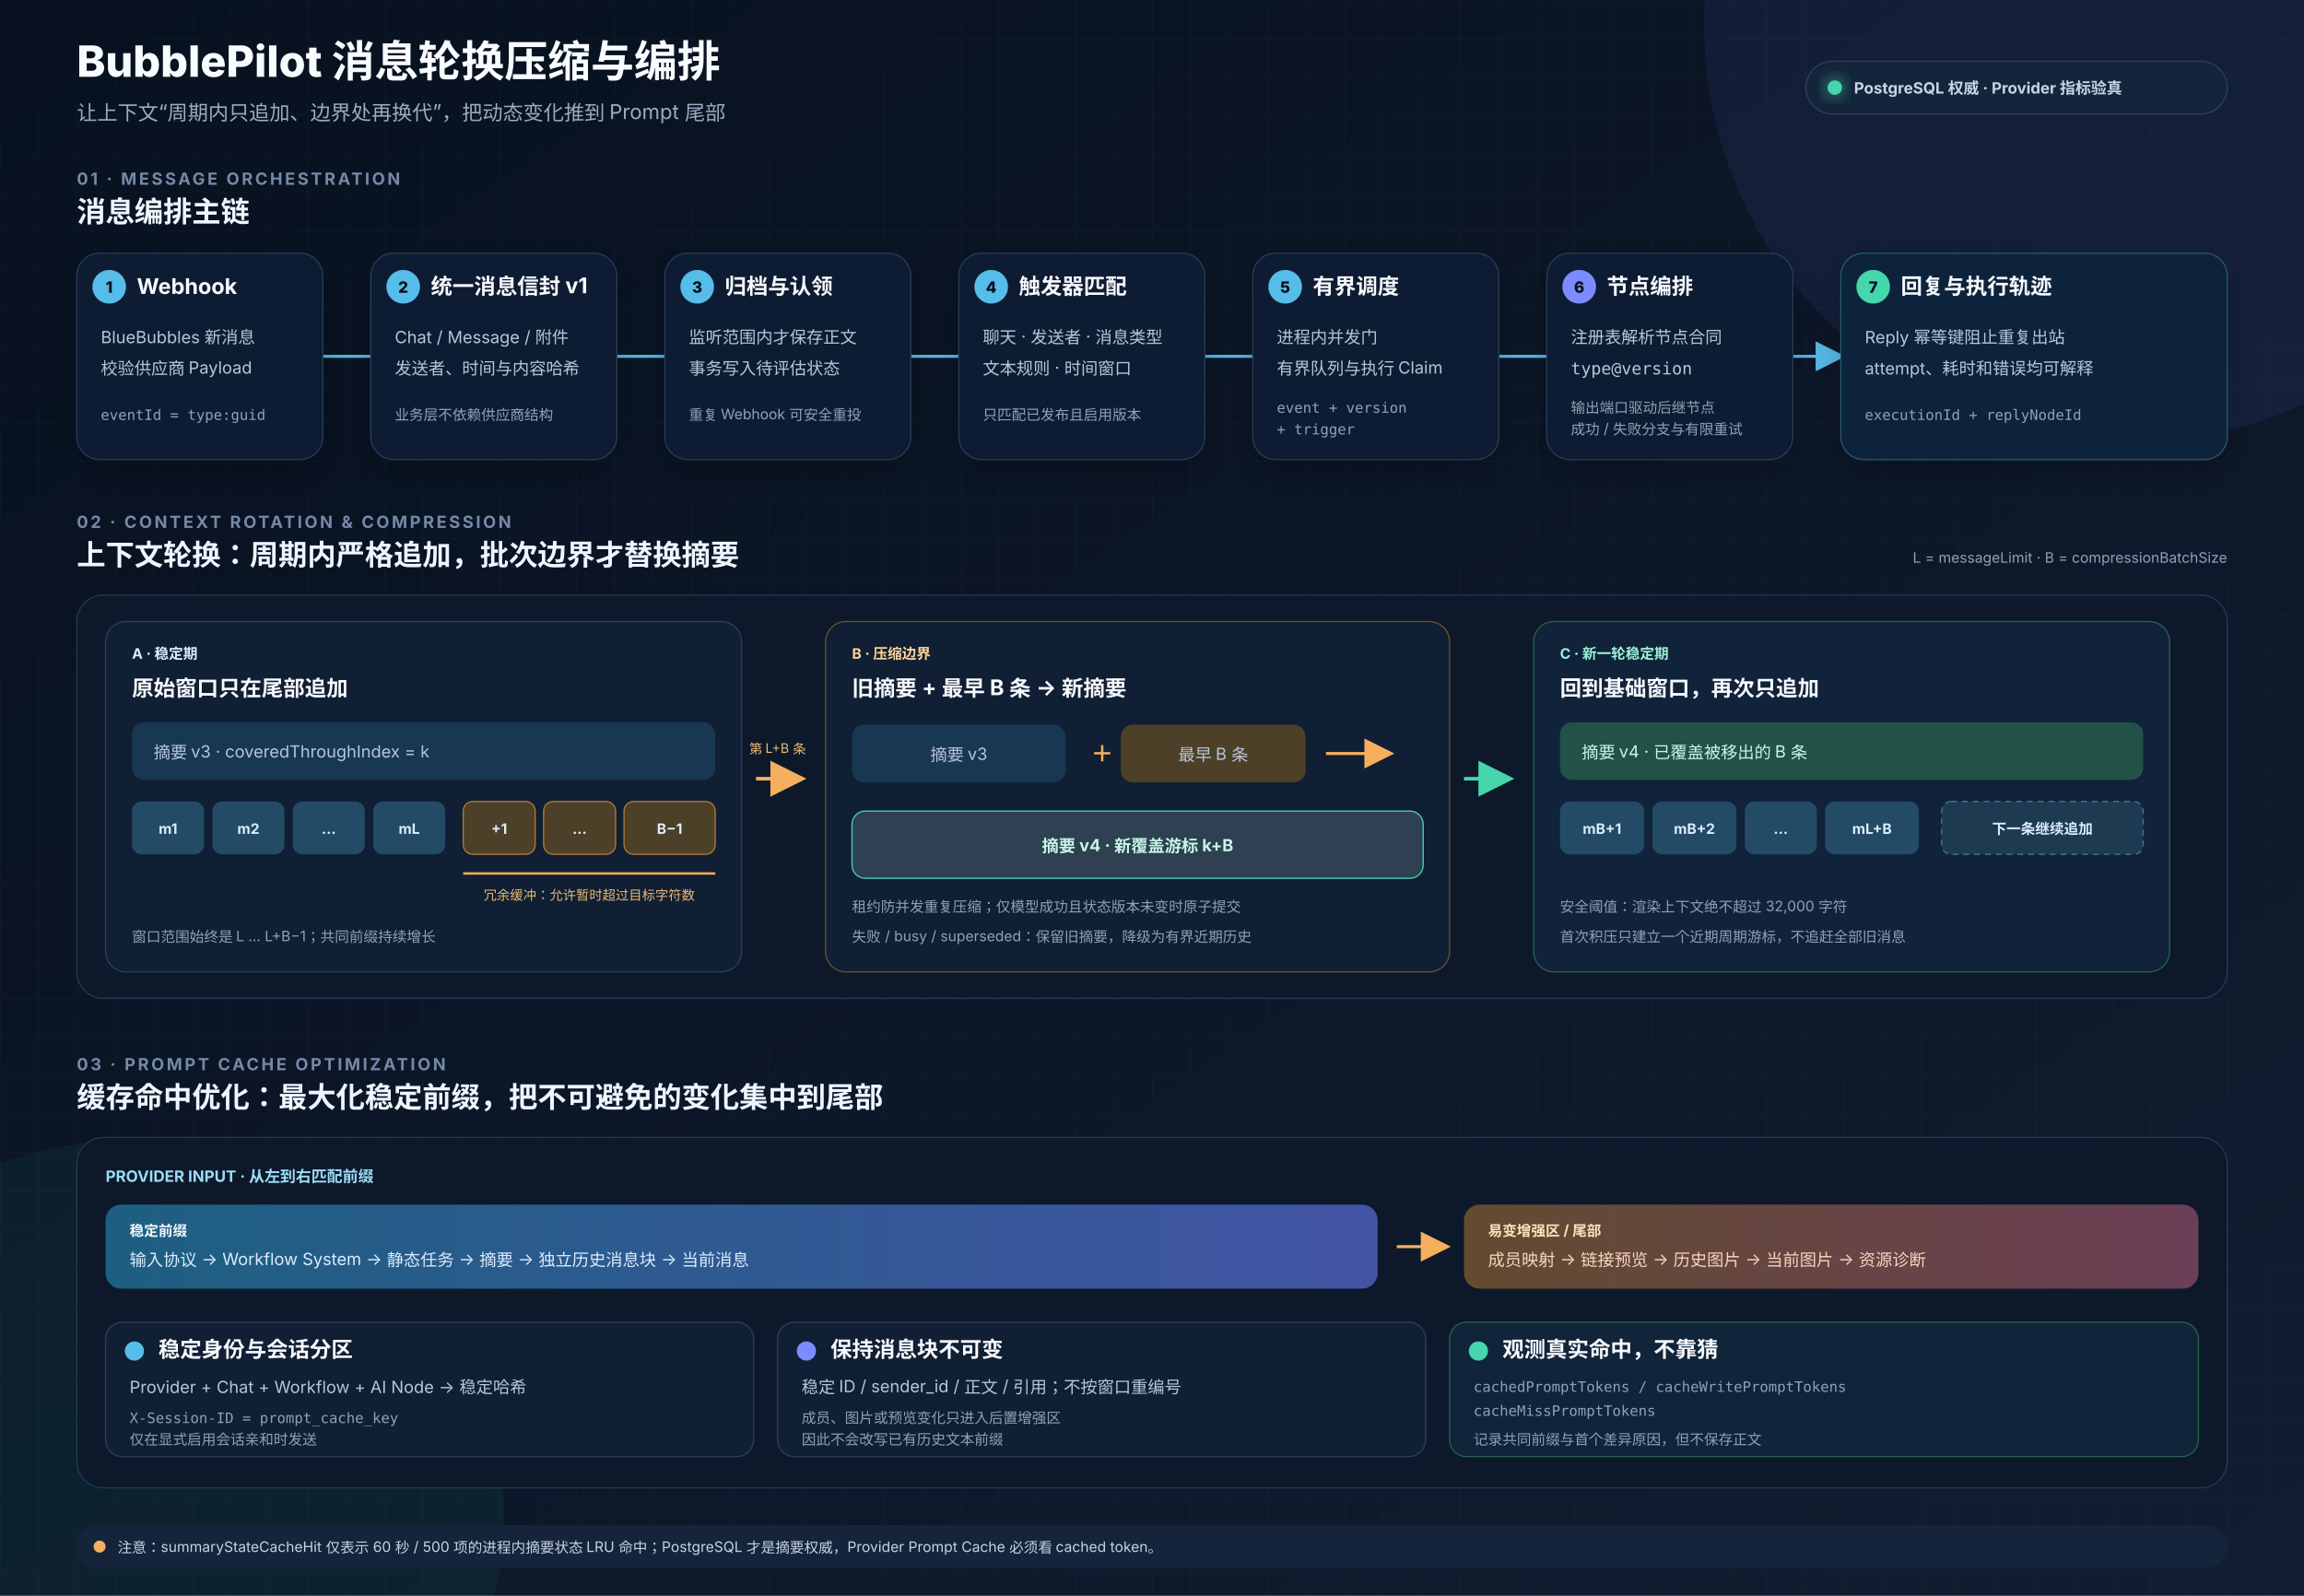
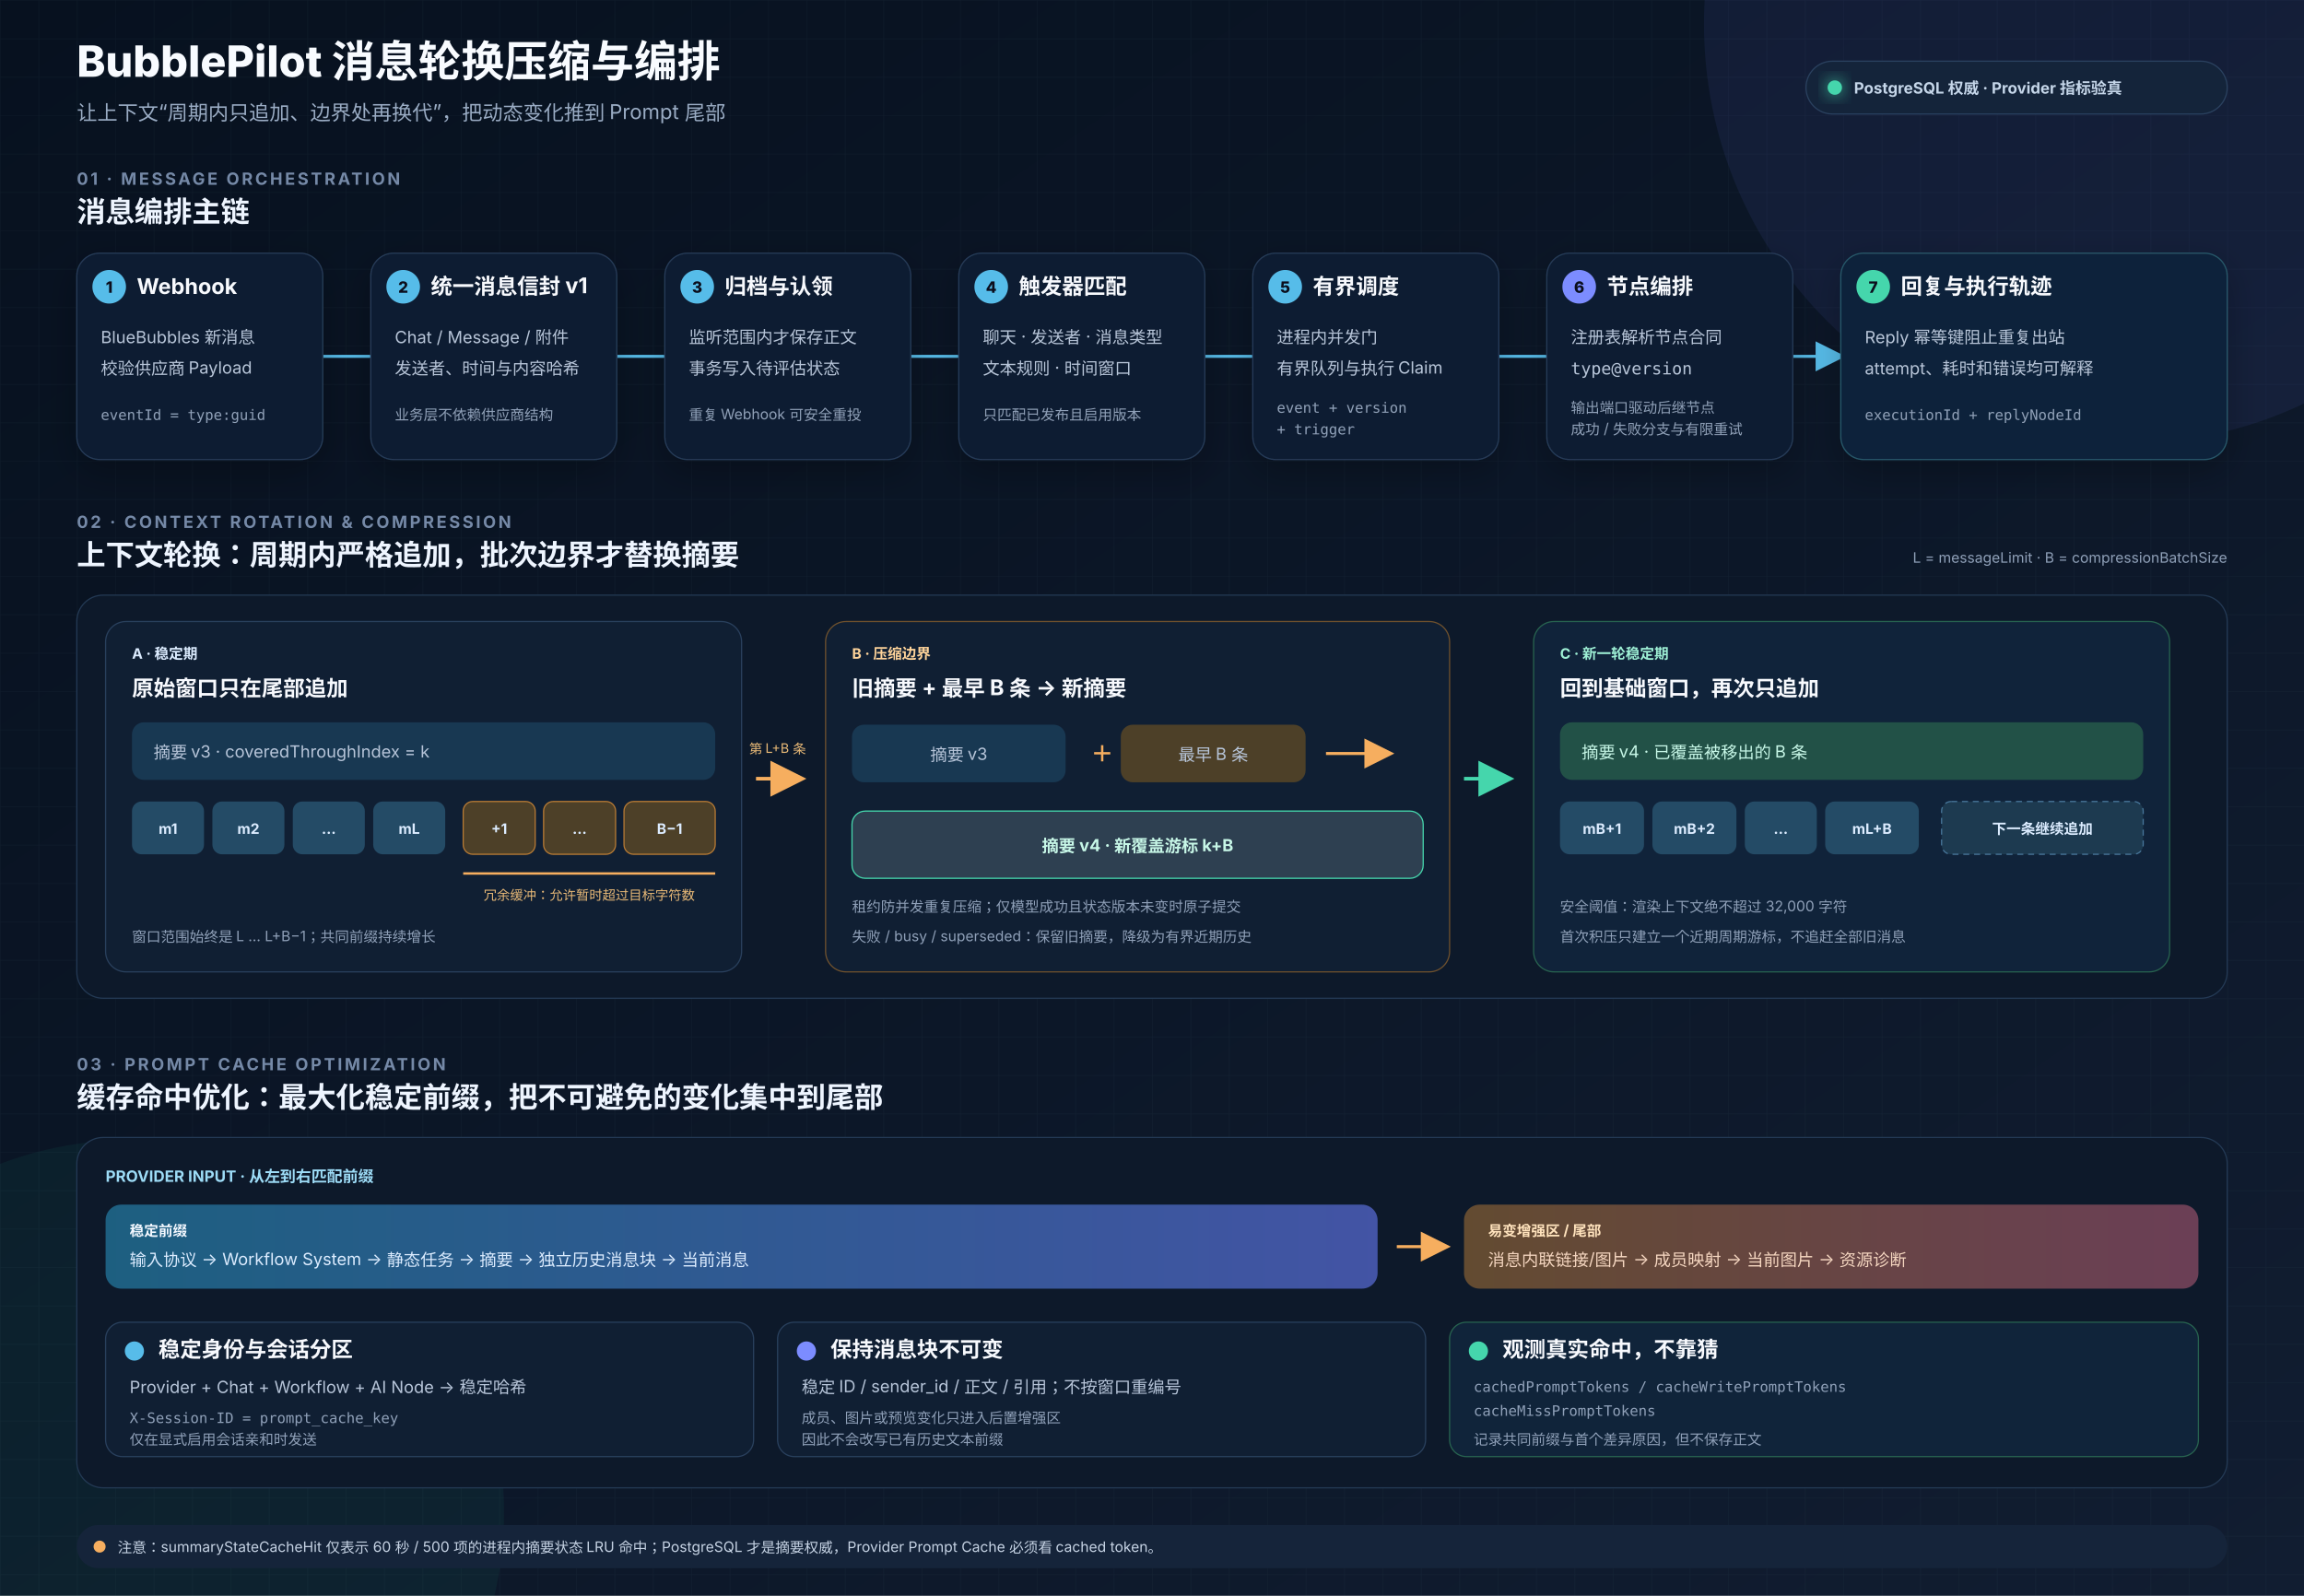
<svg xmlns="http://www.w3.org/2000/svg" width="1920" height="1330" viewBox="0 0 1920 1330" role="img" aria-labelledby="title desc">
  <defs>
    <linearGradient id="background" x1="0" y1="0" x2="1" y2="1">
      <stop offset="0" stop-color="#07111f" />
      <stop offset="0.55" stop-color="#0c1728" />
      <stop offset="1" stop-color="#111d31" />
    </linearGradient>
    <linearGradient id="stablePrefix" x1="0" y1="0" x2="1" y2="0">
      <stop offset="0" stop-color="#1d5f80" />
      <stop offset="1" stop-color="#4354a5" />
    </linearGradient>
    <linearGradient id="dynamicTail" x1="0" y1="0" x2="1" y2="0">
      <stop offset="0" stop-color="#634b31" />
      <stop offset="1" stop-color="#6b3f56" />
    </linearGradient>
    <pattern id="grid" width="32" height="32" patternUnits="userSpaceOnUse">
      <path d="M32 0H0V32" fill="none" stroke="#8fa6c6" stroke-opacity=".055" />
    </pattern>
    <filter id="shadow" x="-20%" y="-30%" width="140%" height="170%">
      <feDropShadow dx="0" dy="10" stdDeviation="14" flood-color="#000" flood-opacity=".24" />
    </filter>
    <filter id="glow" x="-60%" y="-60%" width="220%" height="220%">
      <feGaussianBlur stdDeviation="7" result="blur" />
      <feMerge>
        <feMergeNode in="blur" />
        <feMergeNode in="SourceGraphic" />
      </feMerge>
    </filter>
    <marker id="arrowBlue" markerWidth="10" markerHeight="10" refX="8" refY="5" orient="auto" viewBox="0 0 10 10">
      <path d="M0 0L10 5L0 10Z" fill="#57bce9" />
    </marker>
    <marker id="arrowGreen" markerWidth="10" markerHeight="10" refX="8" refY="5" orient="auto" viewBox="0 0 10 10">
      <path d="M0 0L10 5L0 10Z" fill="#45d6ac" />
    </marker>
    <marker id="arrowOrange" markerWidth="10" markerHeight="10" refX="8" refY="5" orient="auto" viewBox="0 0 10 10">
      <path d="M0 0L10 5L0 10Z" fill="#f6ae5f" />
    </marker>
    <style>
      text { font-family: Inter, "PingFang SC", "Microsoft YaHei", sans-serif; }
      .section { fill:#eef5ff; font-size:24px; font-weight:700; }
      .eyebrow { fill:#7589a7; font-size:14px; font-weight:700; letter-spacing:2px; }
      .card-title { fill:#f7f9fd; font-size:18px; font-weight:700; }
      .body { fill:#b7c5d9; font-size:14px; }
      .small { fill:#8fa0b8; font-size:12px; }
      .tiny { fill:#8192aa; font-size:11px; }
      .code { font-family:"SFMono-Regular", Consolas, monospace; }
      .chip { fill:#dcecff; font-size:12px; font-weight:700; }
      .number { fill:#07111f; font-size:13px; font-weight:800; }
      .line { fill:none; stroke:#57bce9; stroke-width:2.5; stroke-linecap:round; stroke-linejoin:round; }
    </style>
  </defs>
  <rect width="1920" height="1330" fill="url(#background)" />
  <rect width="1920" height="1330" fill="url(#grid)" />
  <circle cx="1770" cy="20" r="350" fill="#5868d8" opacity=".10" />
  <circle cx="110" cy="1260" r="310" fill="#18a985" opacity=".08" />
  <text x="64" y="64" fill="#f8fbff" font-size="36" font-weight="800">BubblePilot 消息轮换压缩与编排</text>
  <text x="64" y="100" fill="#9aacc4" font-size="17">让上下文“周期内只追加、边界处再换代”，把动态变化推到 Prompt 尾部</text>
  <g transform="translate(1505 51)">
    <rect width="351" height="44" rx="22" fill="#14243a" stroke="#2a415f" />
    <circle cx="24" cy="22" r="6" fill="#45d6ac" filter="url(#glow)" />
    <text x="40" y="27" fill="#c5d6e9" font-size="13" font-weight="700">PostgreSQL 权威 · Provider 指标验真</text>
  </g>
  <text x="64" y="154" class="eyebrow">01 · MESSAGE ORCHESTRATION</text>
  <text x="64" y="185" class="section">消息编排主链</text>
  <g transform="translate(64 211)">
    <path d="M205 86H244M450 86H489M695 86H734M940 86H979M1185 86H1224M1430 86H1469" class="line" marker-end="url(#arrowBlue)" />
    <g filter="url(#shadow)">
      <rect width="205" height="172" rx="19" fill="#101e32" stroke="#263b58" />
      <circle cx="27" cy="28" r="14" fill="#57bce9" />
      <text x="27" y="33" text-anchor="middle" class="number">1</text>
      <text x="50" y="34" class="card-title">Webhook</text>
      <text x="20" y="75" class="body">BlueBubbles 新消息</text>
      <text x="20" y="101" class="body">校验供应商 Payload</text>
      <text x="20" y="139" class="small code">eventId = type:guid</text>
    </g>
    <g transform="translate(245)" filter="url(#shadow)">
      <rect width="205" height="172" rx="19" fill="#101e32" stroke="#263b58" />
      <circle cx="27" cy="28" r="14" fill="#57bce9" />
      <text x="27" y="33" text-anchor="middle" class="number">2</text>
      <text x="50" y="34" class="card-title">统一消息信封 v1</text>
      <text x="20" y="75" class="body">Chat / Message / 附件</text>
      <text x="20" y="101" class="body">发送者、时间与内容哈希</text>
      <text x="20" y="139" class="small">业务层不依赖供应商结构</text>
    </g>
    <g transform="translate(490)" filter="url(#shadow)">
      <rect width="205" height="172" rx="19" fill="#101e32" stroke="#263b58" />
      <circle cx="27" cy="28" r="14" fill="#57bce9" />
      <text x="27" y="33" text-anchor="middle" class="number">3</text>
      <text x="50" y="34" class="card-title">归档与认领</text>
      <text x="20" y="75" class="body">监听范围内才保存正文</text>
      <text x="20" y="101" class="body">事务写入待评估状态</text>
      <text x="20" y="139" class="small">重复 Webhook 可安全重投</text>
    </g>
    <g transform="translate(735)" filter="url(#shadow)">
      <rect width="205" height="172" rx="19" fill="#101e32" stroke="#263b58" />
      <circle cx="27" cy="28" r="14" fill="#57bce9" />
      <text x="27" y="33" text-anchor="middle" class="number">4</text>
      <text x="50" y="34" class="card-title">触发器匹配</text>
      <text x="20" y="75" class="body">聊天 · 发送者 · 消息类型</text>
      <text x="20" y="101" class="body">文本规则 · 时间窗口</text>
      <text x="20" y="139" class="small">只匹配已发布且启用版本</text>
    </g>
    <g transform="translate(980)" filter="url(#shadow)">
      <rect width="205" height="172" rx="19" fill="#101e32" stroke="#263b58" />
      <circle cx="27" cy="28" r="14" fill="#57bce9" />
      <text x="27" y="33" text-anchor="middle" class="number">5</text>
      <text x="50" y="34" class="card-title">有界调度</text>
      <text x="20" y="75" class="body">进程内并发门</text>
      <text x="20" y="101" class="body">有界队列与执行 Claim</text>
      <text x="20" y="133" class="small code">event + version</text>
      <text x="20" y="151" class="small code">+ trigger</text>
    </g>
    <g transform="translate(1225)" filter="url(#shadow)">
      <rect width="205" height="172" rx="19" fill="#101e32" stroke="#263b58" />
      <circle cx="27" cy="28" r="14" fill="#7c8cff" />
      <text x="27" y="33" text-anchor="middle" class="number">6</text>
      <text x="50" y="34" class="card-title">节点编排</text>
      <text x="20" y="75" class="body">注册表解析节点合同</text>
      <text x="20" y="101" class="body code">type@version</text>
      <text x="20" y="133" class="small">输出端口驱动后继节点</text>
      <text x="20" y="151" class="small">成功 / 失败分支与有限重试</text>
    </g>
    <g transform="translate(1470)" filter="url(#shadow)">
      <rect width="322" height="172" rx="19" fill="#10243a" stroke="#27586a" />
      <circle cx="27" cy="28" r="14" fill="#45d6ac" />
      <text x="27" y="33" text-anchor="middle" class="number">7</text>
      <text x="50" y="34" class="card-title">回复与执行轨迹</text>
      <text x="20" y="75" class="body">Reply 幂等键阻止重复出站</text>
      <text x="20" y="101" class="body">attempt、耗时和错误均可解释</text>
      <text x="20" y="139" class="small code">executionId + replyNodeId</text>
    </g>
  </g>
  <text x="64" y="440" class="eyebrow">02 · CONTEXT ROTATION &amp; COMPRESSION</text>
  <text x="64" y="471" class="section">上下文轮换：周期内严格追加，批次边界才替换摘要</text>
  <text x="1856" y="469" text-anchor="end" class="small">L = messageLimit · B = compressionBatchSize</text>
  <g transform="translate(64 496)">
    <rect width="1792" height="336" rx="22" fill="#0d192a" stroke="#233954" />
    <g transform="translate(24 22)">
      <rect width="530" height="292" rx="17" fill="#101f33" stroke="#29405d" />
      <text x="22" y="31" class="chip">A · 稳定期</text>
      <text x="22" y="62" class="card-title">原始窗口只在尾部追加</text>
      <g transform="translate(22 84)">
        <rect width="486" height="48" rx="10" fill="#183852" />
        <text x="18" y="30" class="body">摘要 v3 · coveredThroughIndex = k</text>
        <g transform="translate(0 66)">
          <rect width="60" height="44" rx="8" fill="#244b66" />
          <text x="30" y="27" text-anchor="middle" class="chip">m1</text>
          <rect x="67" width="60" height="44" rx="8" fill="#244b66" />
          <text x="97" y="27" text-anchor="middle" class="chip">m2</text>
          <rect x="134" width="60" height="44" rx="8" fill="#244b66" />
          <text x="164" y="27" text-anchor="middle" class="chip">…</text>
          <rect x="201" width="60" height="44" rx="8" fill="#244b66" />
          <text x="231" y="27" text-anchor="middle" class="chip">mL</text>
          <rect x="276" width="60" height="44" rx="8" fill="#4d4028" stroke="#b77a34" />
          <text x="306" y="27" text-anchor="middle" class="chip">+1</text>
          <rect x="343" width="60" height="44" rx="8" fill="#4d4028" stroke="#b77a34" />
          <text x="373" y="27" text-anchor="middle" class="chip">…</text>
          <rect x="410" width="76" height="44" rx="8" fill="#4d4028" stroke="#b77a34" />
          <text x="448" y="27" text-anchor="middle" class="chip">B−1</text>
        </g>
        <path d="M276 126H486" fill="none" stroke="#f6ae5f" stroke-width="2" />
        <text x="381" y="148" text-anchor="middle" fill="#e7b876" font-size="11">冗余缓冲：允许暂时超过目标字符数</text>
      </g>
      <text x="22" y="267" class="small">窗口范围始终是 L … L+B−1；共同前缀持续增长</text>
    </g>
    <path d="M566 153H602" fill="none" stroke="#f6ae5f" stroke-width="3" marker-end="url(#arrowOrange)" />
    <text x="584" y="132" text-anchor="middle" fill="#e7b876" font-size="11">第 L+B 条</text>
    <g transform="translate(624 22)">
      <rect width="520" height="292" rx="17" fill="#101f33" stroke="#6f512d" />
      <text x="22" y="31" fill="#ffd49a" font-size="12" font-weight="700">B · 压缩边界</text>
      <text x="22" y="62" class="card-title">旧摘要 + 最早 B 条 → 新摘要</text>
      <g transform="translate(22 86)">
        <rect width="178" height="48" rx="10" fill="#183852" />
        <text x="89" y="30" text-anchor="middle" class="body">摘要 v3</text>
        <text x="199" y="31" fill="#f6ae5f" font-size="19" font-weight="800">＋</text>
        <rect x="224" width="154" height="48" rx="10" fill="#4d4028" />
        <text x="301" y="30" text-anchor="middle" class="body">最早 B 条</text>
        <path d="M395 24H447" fill="none" stroke="#f6ae5f" stroke-width="2.5" marker-end="url(#arrowOrange)" />
        <rect y="72" width="476" height="56" rx="11" fill="#2e4051" stroke="#45d6ac" />
        <text x="238" y="106" text-anchor="middle" fill="#c7f7e7" font-size="14" font-weight="700">摘要 v4 · 新覆盖游标 k+B</text>
      </g>
      <text x="22" y="242" class="small">租约防并发重复压缩；仅模型成功且状态版本未变时原子提交</text>
      <text x="22" y="267" class="small">失败 / busy / superseded：保留旧摘要，降级为有界近期历史</text>
    </g>
    <path d="M1156 153H1192" fill="none" stroke="#45d6ac" stroke-width="3" marker-end="url(#arrowGreen)" />
    <g transform="translate(1214 22)">
      <rect width="530" height="292" rx="17" fill="#10233a" stroke="#27634f" />
      <text x="22" y="31" fill="#9ef0d5" font-size="12" font-weight="700">C · 新一轮稳定期</text>
      <text x="22" y="62" class="card-title">回到基础窗口，再次只追加</text>
      <g transform="translate(22 84)">
        <rect width="486" height="48" rx="10" fill="#225147" />
        <text x="18" y="30" fill="#c7f7e7" font-size="14">摘要 v4 · 已覆盖被移出的 B 条</text>
        <g transform="translate(0 66)">
          <rect width="70" height="44" rx="8" fill="#244b66" />
          <text x="35" y="27" text-anchor="middle" class="chip">mB+1</text>
          <rect x="77" width="70" height="44" rx="8" fill="#244b66" />
          <text x="112" y="27" text-anchor="middle" class="chip">mB+2</text>
          <rect x="154" width="60" height="44" rx="8" fill="#244b66" />
          <text x="184" y="27" text-anchor="middle" class="chip">…</text>
          <rect x="221" width="78" height="44" rx="8" fill="#244b66" />
          <text x="260" y="27" text-anchor="middle" class="chip">mL+B</text>
          <rect x="318" width="168" height="44" rx="8" fill="#1d3a50" stroke="#47769a" stroke-dasharray="5 4" />
          <text x="402" y="27" text-anchor="middle" class="chip">下一条继续追加</text>
        </g>
      </g>
      <text x="22" y="242" class="small">安全阈值：渲染上下文绝不超过 32,000 字符</text>
      <text x="22" y="267" class="small">首次积压只建立一个近期周期游标，不追赶全部旧消息</text>
    </g>
  </g>
  <text x="64" y="892" class="eyebrow">03 · PROMPT CACHE OPTIMIZATION</text>
  <text x="64" y="923" class="section">缓存命中优化：最大化稳定前缀，把不可避免的变化集中到尾部</text>
  <g transform="translate(64 948)">
    <rect width="1792" height="292" rx="22" fill="#0d192a" stroke="#233954" />
    <g transform="translate(24 22)">
      <text x="0" y="15" fill="#9ddcf7" font-size="13" font-weight="700">PROVIDER INPUT · 从左到右匹配前缀</text>
      <g transform="translate(0 34)">
        <rect width="1060" height="70" rx="13" fill="url(#stablePrefix)" />
        <text x="20" y="26" fill="#f3f8ff" font-size="12" font-weight="700">稳定前缀</text>
        <text x="20" y="51" fill="#dcecff" font-size="14">输入协议 → Workflow System → 静态任务 → 摘要 → 独立历史消息块 → 当前消息</text>
        <path d="M1076 35H1116" fill="none" stroke="#f6ae5f" stroke-width="2.5" marker-end="url(#arrowOrange)" />
        <rect x="1132" width="612" height="70" rx="13" fill="url(#dynamicTail)" />
        <text x="1152" y="26" fill="#ffe3bd" font-size="12" font-weight="700">易变增强区 / 尾部</text>
-         <text x="1152" y="51" fill="#f5d6c0" font-size="14">成员映射 → 链接预览 → 历史图片 → 当前图片 → 资源诊断</text>
+         <text x="1152" y="51" fill="#f5d6c0" font-size="14">消息内联链接/图片 → 成员映射 → 当前图片 → 资源诊断</text>
      </g>
      <g transform="translate(0 132)">
        <rect width="540" height="112" rx="14" fill="#101f33" stroke="#29405d" />
        <circle cx="24" cy="24" r="8" fill="#57bce9" />
        <text x="44" y="29" class="card-title">稳定身份与会话分区</text>
        <text x="20" y="59" class="body">Provider + Chat + Workflow + AI Node → 稳定哈希</text>
        <text x="20" y="84" class="small code">X-Session-ID = prompt_cache_key</text>
        <text x="20" y="102" class="small">仅在显式启用会话亲和时发送</text>
        <rect x="560" width="540" height="112" rx="14" fill="#101f33" stroke="#29405d" />
        <circle cx="584" cy="24" r="8" fill="#7c8cff" />
        <text x="604" y="29" class="card-title">保持消息块不可变</text>
        <text x="580" y="59" class="body">稳定 ID / sender_id / 正文 / 引用；不按窗口重编号</text>
        <text x="580" y="84" class="small">成员、图片或预览变化只进入后置增强区</text>
        <text x="580" y="102" class="small">因此不会改写已有历史文本前缀</text>
        <rect x="1120" width="624" height="112" rx="14" fill="#10243a" stroke="#27634f" />
        <circle cx="1144" cy="24" r="8" fill="#45d6ac" />
        <text x="1164" y="29" class="card-title">观测真实命中，不靠猜</text>
        <text x="1140" y="58" class="small code">cachedPromptTokens / cacheWritePromptTokens</text>
        <text x="1140" y="78" class="small code">cacheMissPromptTokens</text>
        <text x="1140" y="102" class="small">记录共同前缀与首个差异原因，但不保存正文</text>
      </g>
    </g>
  </g>
  <g transform="translate(64 1271)">
    <rect width="1792" height="36" rx="18" fill="#15243a" />
    <circle cx="19" cy="18" r="5" fill="#f6ae5f" />
    <text x="34" y="23" fill="#c6d3e4" font-size="12">
      注意：summaryStateCacheHit 仅表示 60 秒 / 500 项的进程内摘要状态 LRU 命中；PostgreSQL 才是摘要权威，Provider Prompt Cache 必须看 cached token。
    </text>
  </g>
</svg>
